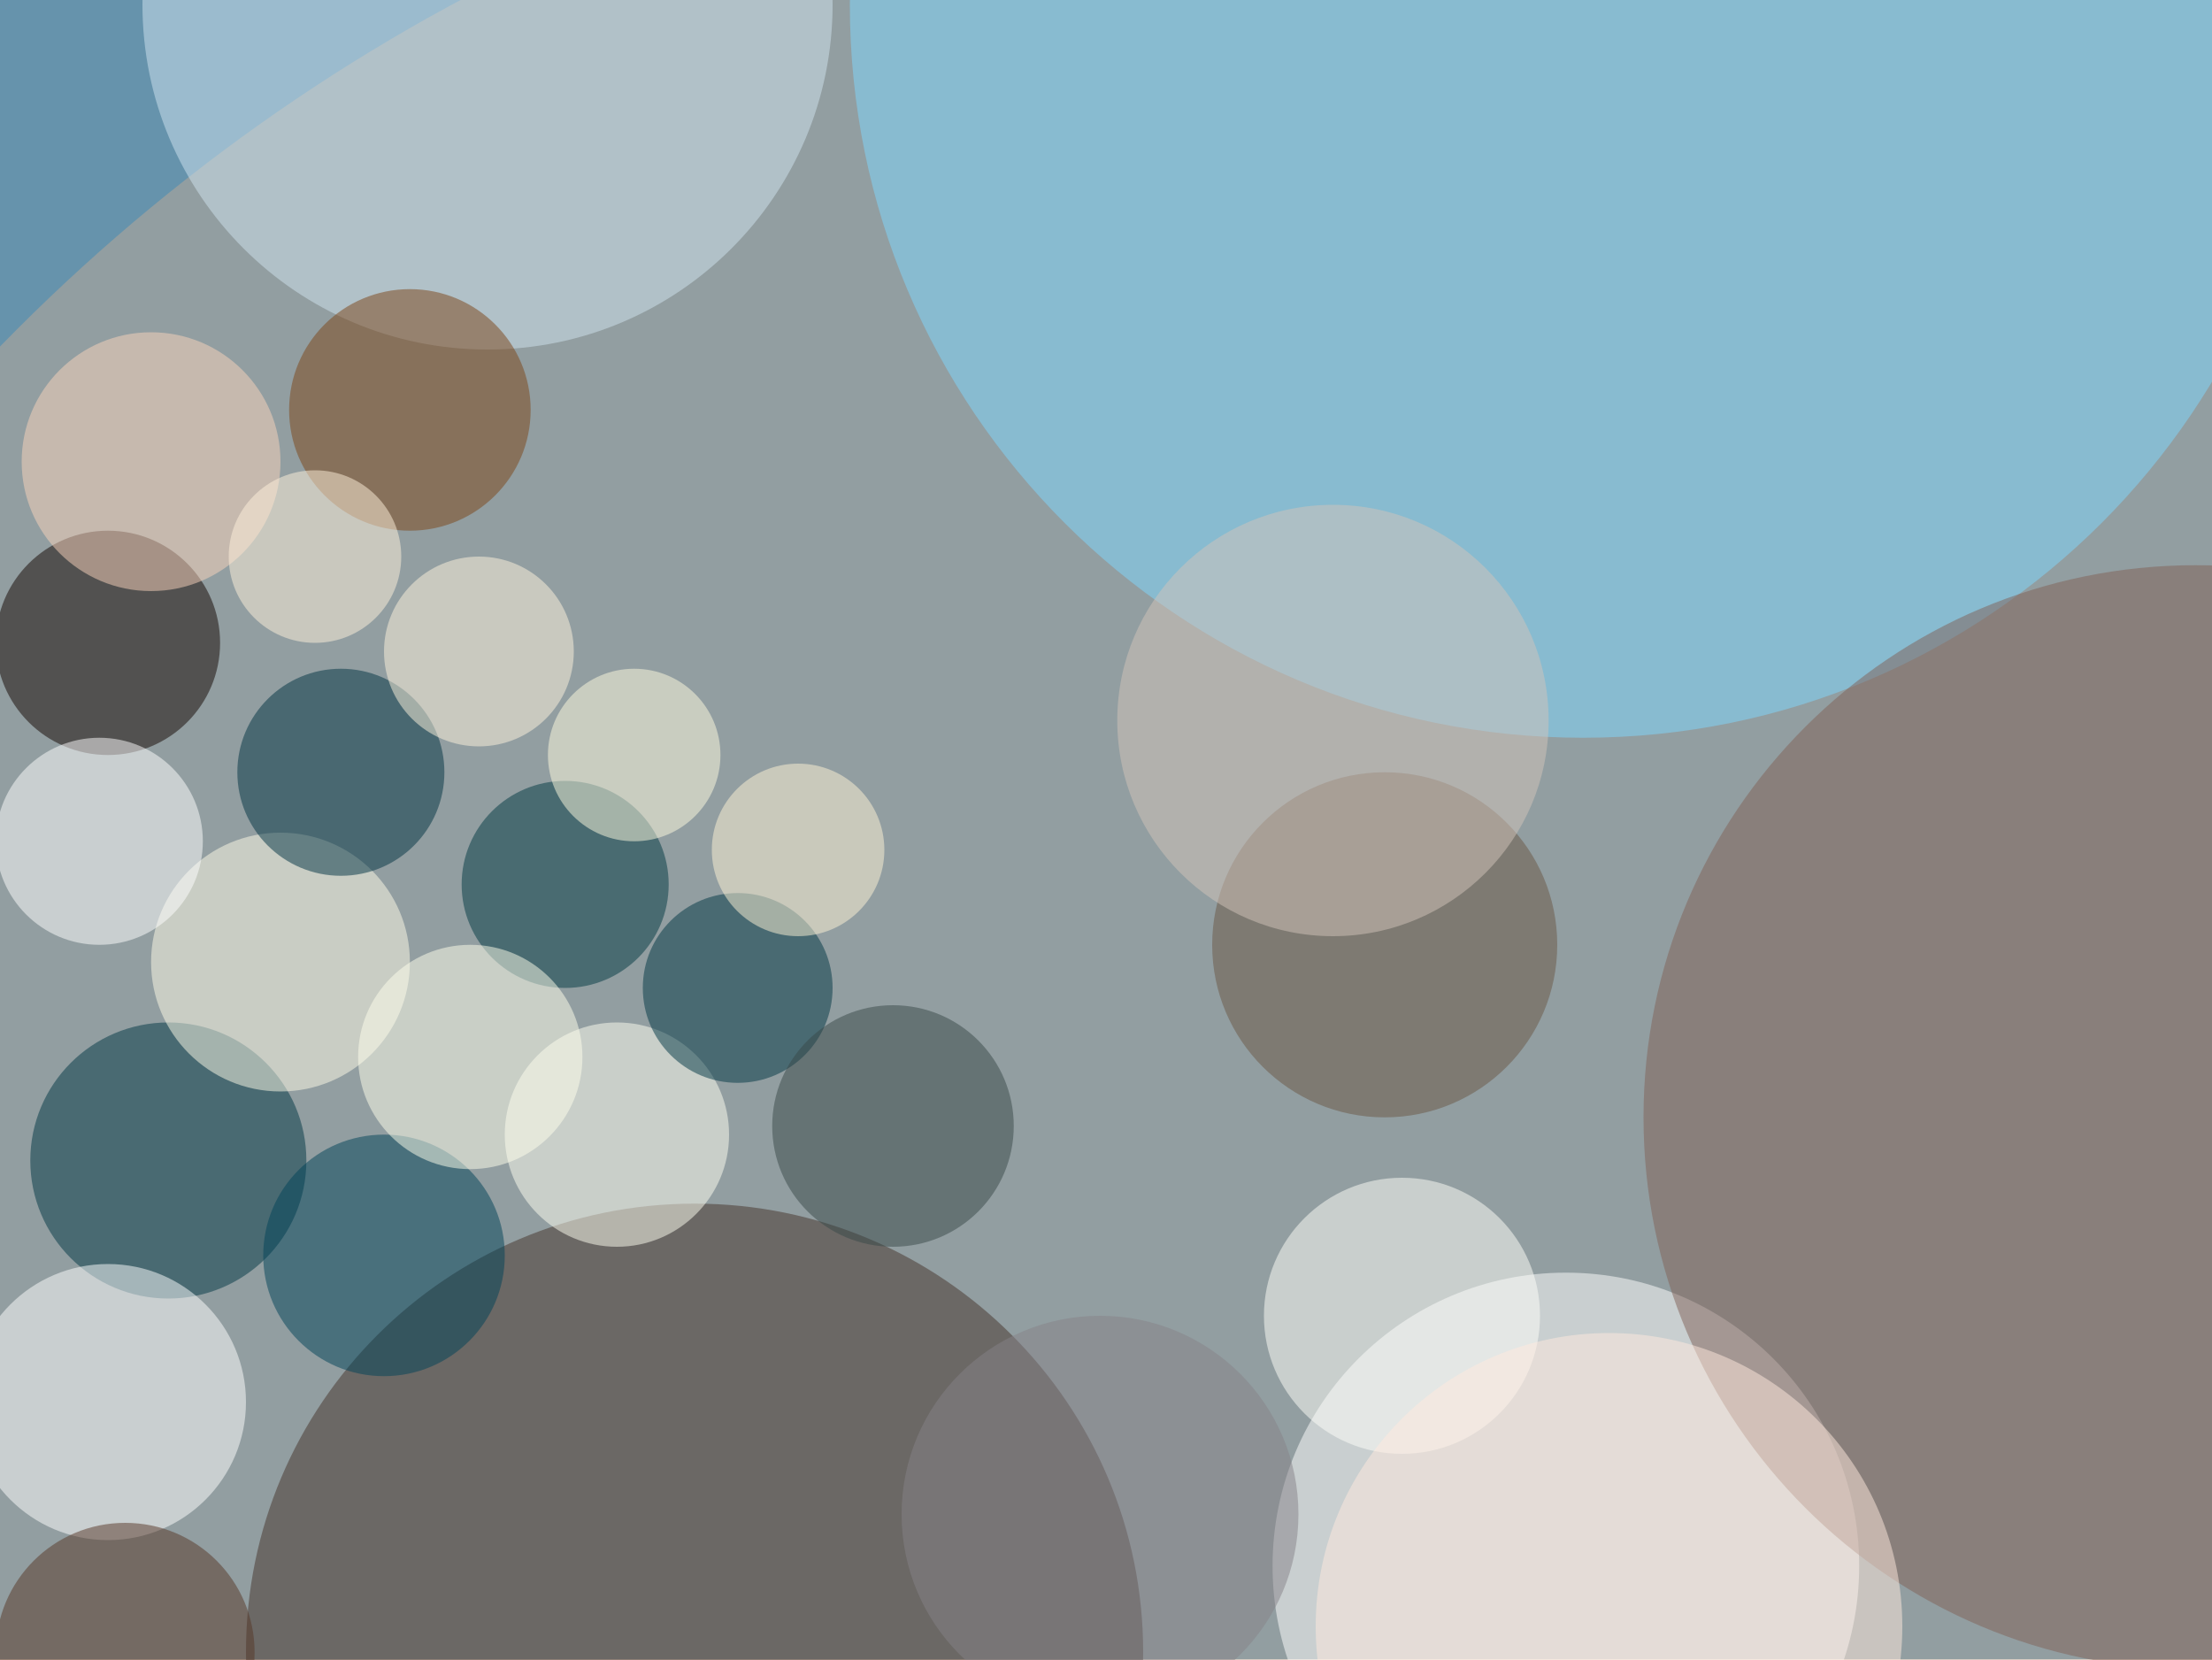
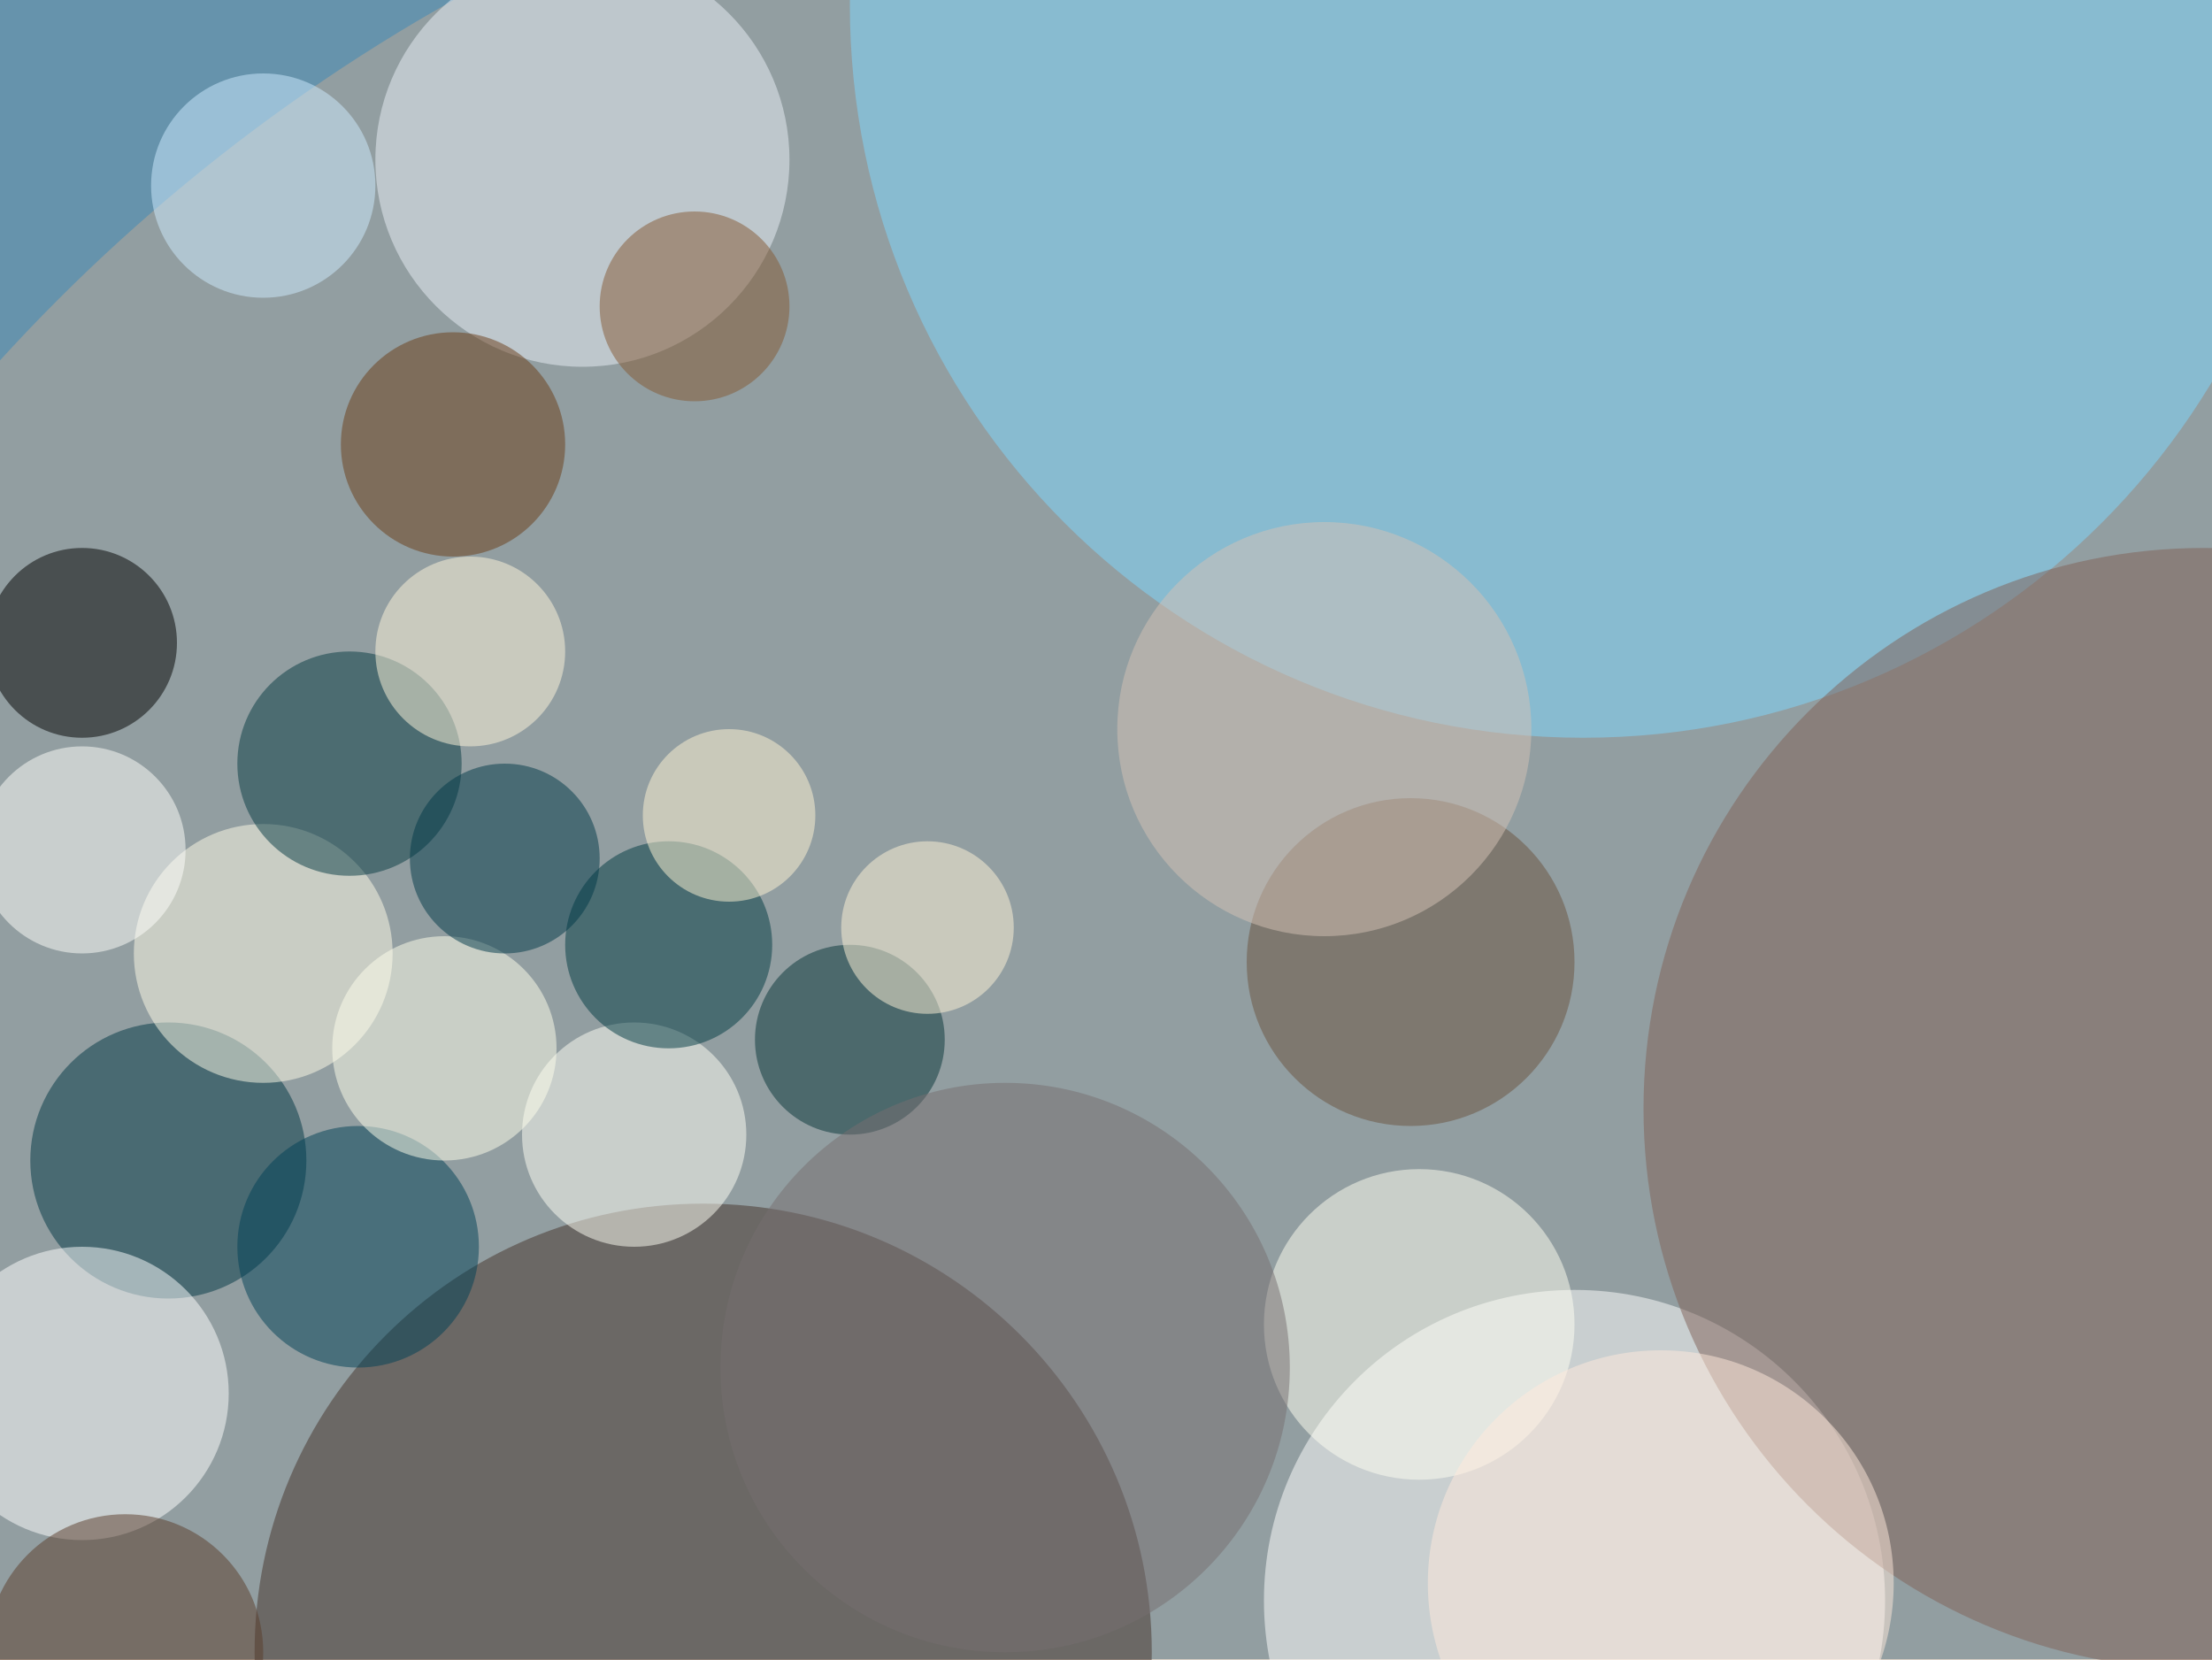
<svg xmlns="http://www.w3.org/2000/svg" width="300" height="225">
  <rect width="100%" height="100%" fill="#6693ac" />
  <g fill-opacity=".5" transform="translate(.6 .6)scale(1.17)">
-     <circle cx="155" cy="191" r="217" fill="#beaa96" />
-     <circle cx="80" cy="191" r="52" fill="#44332a" />
-     <circle cx="181" cy="181" r="34" fill="#fff" />
+     <circle cx="154" cy="182" r="209" fill="#beaa96" />
+     <circle cx="81" cy="191" r="52" fill="#44332a" />
+     <circle cx="182" cy="185" r="36" fill="#fff" />
    <circle cx="183" r="85" fill="#7ed8ff" />
-     <circle cx="254" cy="129" r="64" fill="#816156" />
-     <circle cx="56" r="40" fill="#d0e5f1" />
-     <circle cx="12" cy="74" r="13" fill="#120400" />
+     <circle cx="255" cy="128" r="65" fill="#816156" />
+     <circle cx="67" cy="18" r="24" fill="#ebf1f8" />
+     <circle cx="9" cy="74" r="11" />
    <circle cx="19" cy="134" r="16" fill="#003644" />
-     <circle cx="12" cy="162" r="16" fill="#fff" />
-     <circle cx="32" cy="111" r="15" fill="#fffde9" />
-     <circle cx="162" cy="152" r="16" fill="#fffffa" />
-     <circle cx="44" cy="145" r="14" fill="#004358" />
-     <circle cx="39" cy="89" r="12" fill="#003243" />
-     <circle cx="71" cy="131" r="13" fill="#fffff2" />
-     <circle cx="160" cy="109" r="20" fill="#6b5644" />
-     <circle cx="65" cy="102" r="12" fill="#003942" />
-     <circle cx="47" cy="47" r="14" fill="#7c4416" />
-     <circle cx="11" cy="97" r="12" fill="#fff" />
-     <circle cx="85" cy="114" r="11" fill="#003744" />
-     <circle cx="54" cy="122" r="13" fill="#ffffec" />
-     <circle cx="186" cy="188" r="34" fill="#ffebde" />
-     <circle cx="103" cy="130" r="14" fill="#394848" />
-     <circle cx="154" cy="83" r="25" fill="#d3c5bb" />
-     <circle cx="73" cy="87" r="10" fill="#fffde1" />
-     <circle cx="17" cy="53" r="15" fill="#fad4bd" />
-     <circle cx="55" cy="75" r="11" fill="#fff5de" />
-     <circle cx="14" cy="191" r="15" fill="#573727" />
-     <circle cx="92" cy="98" r="10" fill="#fff4d7" />
-     <circle cx="127" cy="175" r="23" fill="#868289" />
-     <circle cx="36" cy="64" r="10" fill="#fff3dc" />
+     <circle cx="9" cy="161" r="17" fill="#fff" />
+     <circle cx="164" cy="153" r="18" fill="#fffff3" />
+     <circle cx="30" cy="110" r="15" fill="#fffde9" />
+     <circle cx="40" cy="88" r="13" fill="#073a42" />
+     <circle cx="41" cy="144" r="14" fill="#004156" />
+     <circle cx="73" cy="131" r="13" fill="#fffff6" />
+     <circle cx="163" cy="111" r="19" fill="#6b533f" />
+     <circle cx="77" cy="109" r="12" fill="#003b43" />
+     <circle cx="51" cy="121" r="13" fill="#ffffed" />
+     <circle cx="52" cy="51" r="13" fill="#6b3d16" />
+     <circle cx="9" cy="98" r="12" fill="#fffffd" />
+     <circle cx="98" cy="120" r="11" fill="#063539" />
+     <circle cx="58" cy="99" r="11" fill="#003949" />
+     <circle cx="116" cy="158" r="33" fill="#766f70" />
+     <circle cx="54" cy="75" r="11" fill="#fff7dd" />
+     <circle cx="192" cy="183" r="27" fill="#ffeadd" />
+     <circle cx="80" cy="35" r="11" fill="#855933" />
+     <circle cx="153" cy="84" r="24" fill="#d5c3b6" />
+     <circle cx="14" cy="191" r="16" fill="#5b3c2b" />
+     <circle cx="84" cy="94" r="10" fill="#fff5d4" />
+     <circle cx="30" cy="21" r="13" fill="#cfedff" />
+     <circle cx="107" cy="107" r="10" fill="#fff4d8" />
  </g>
</svg>
